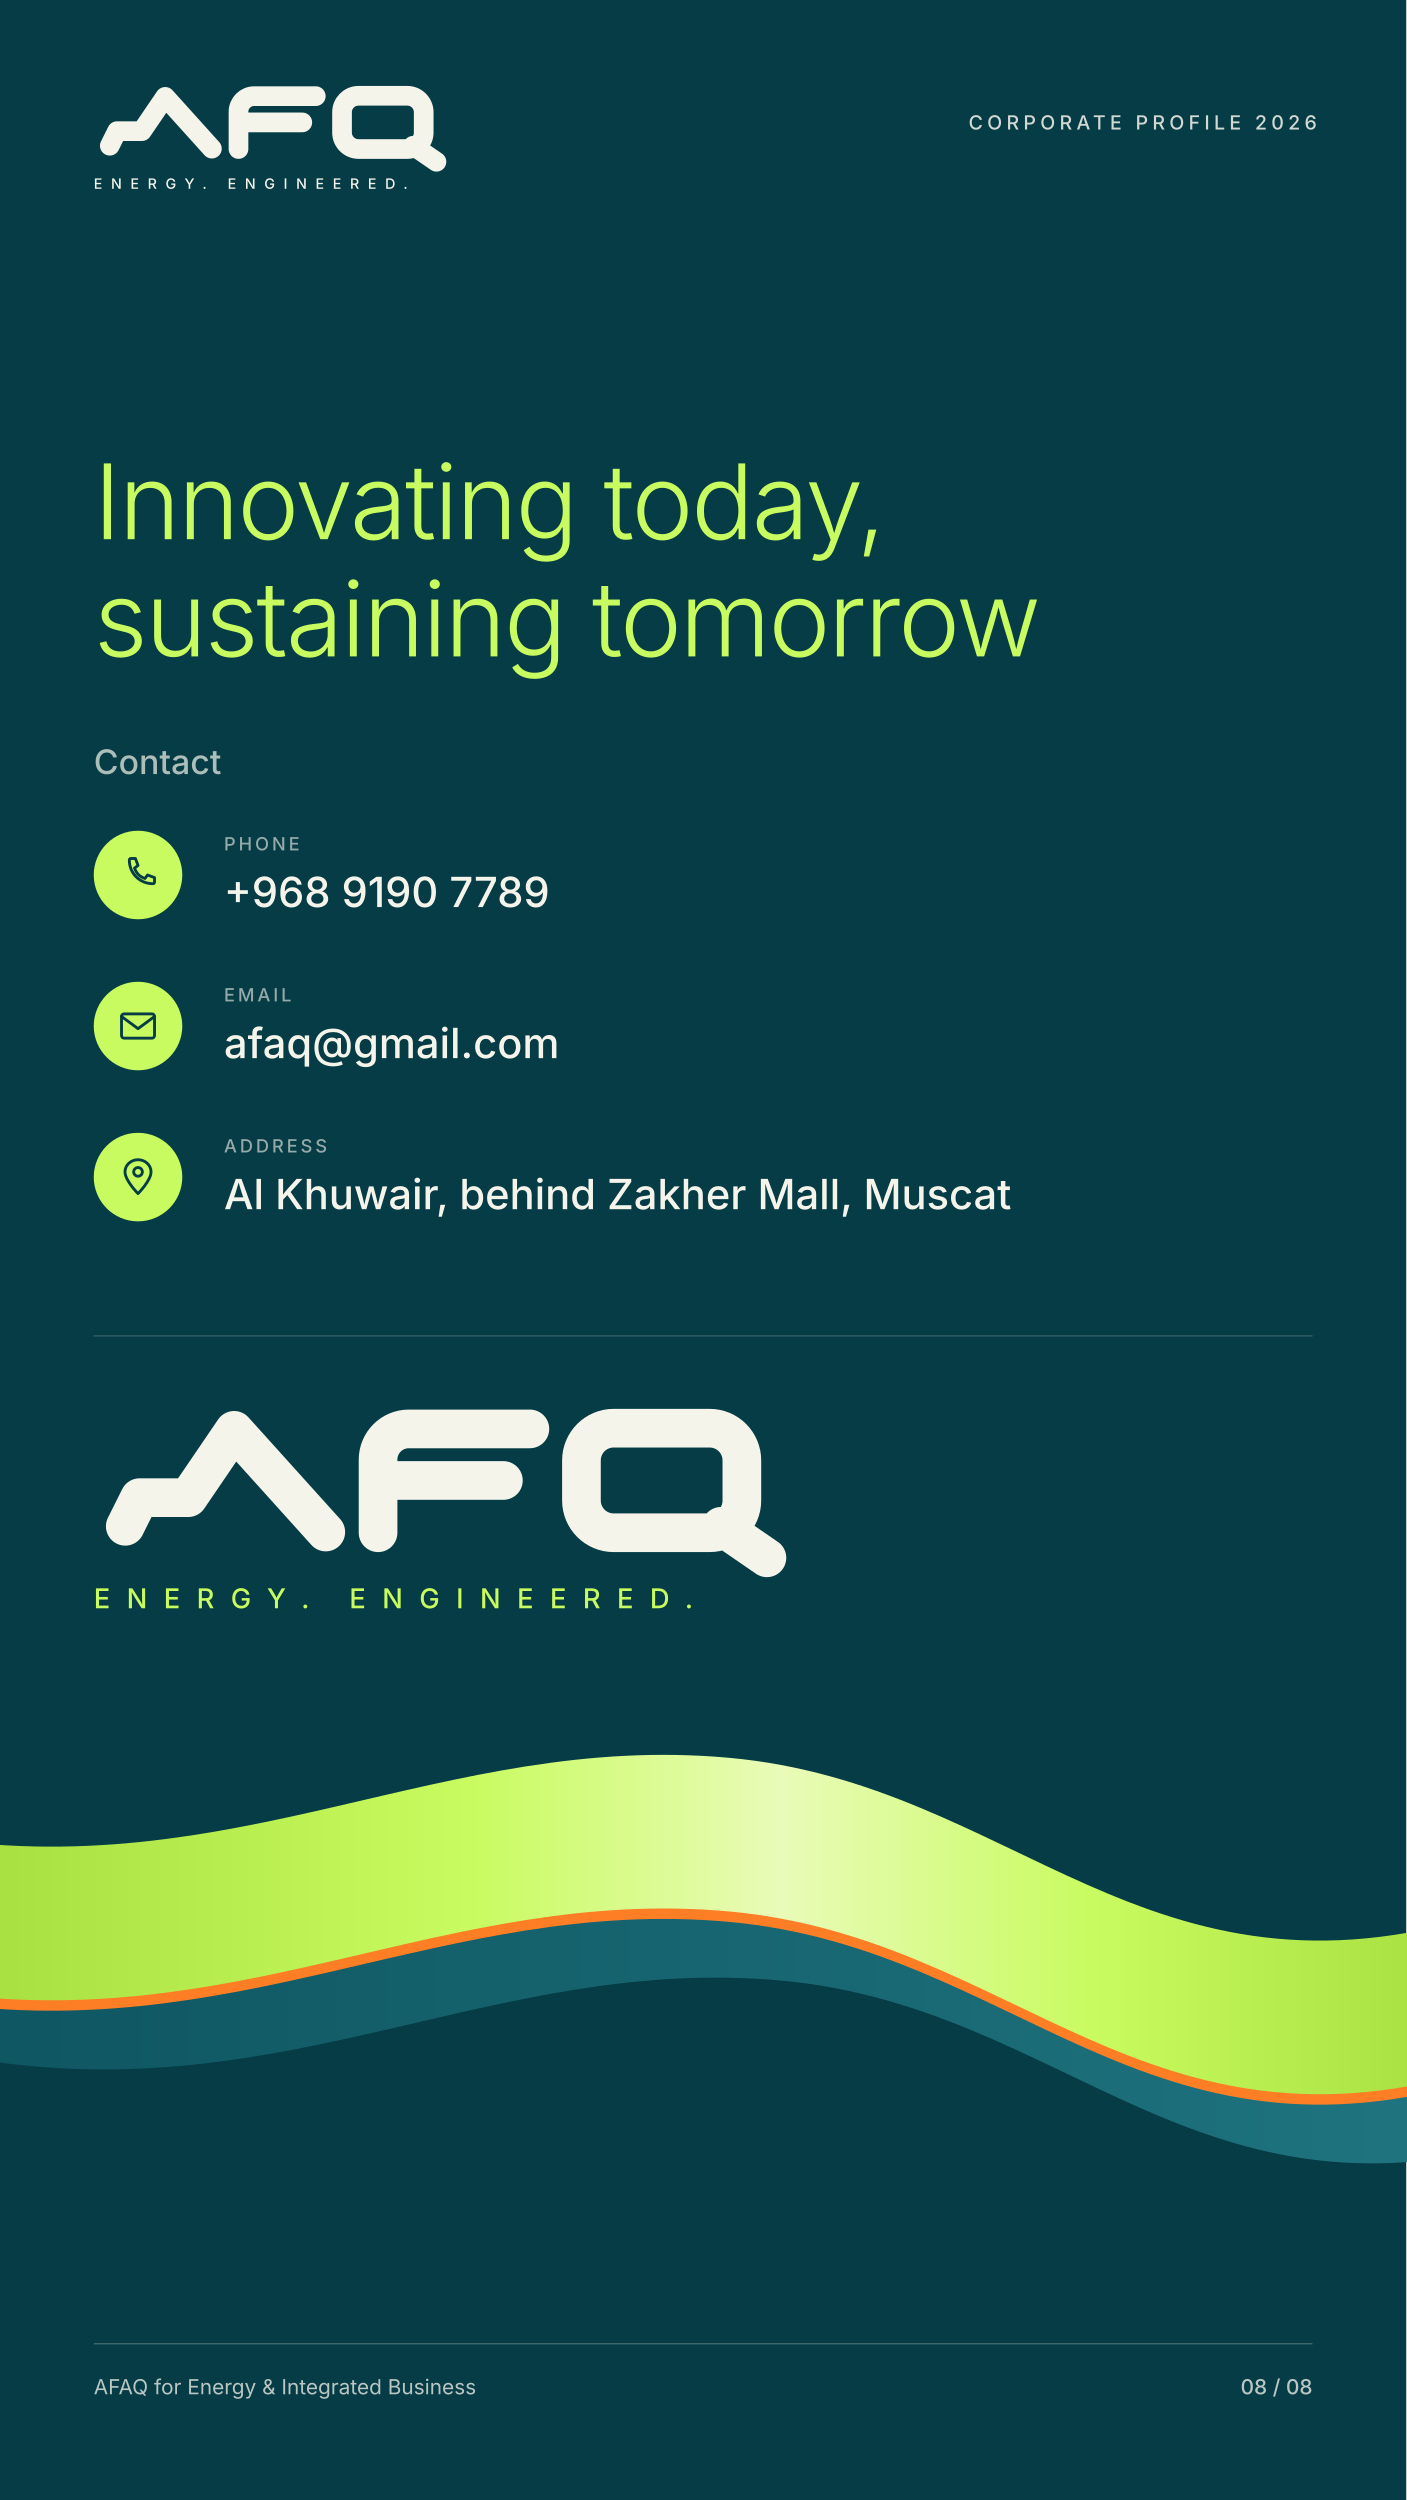
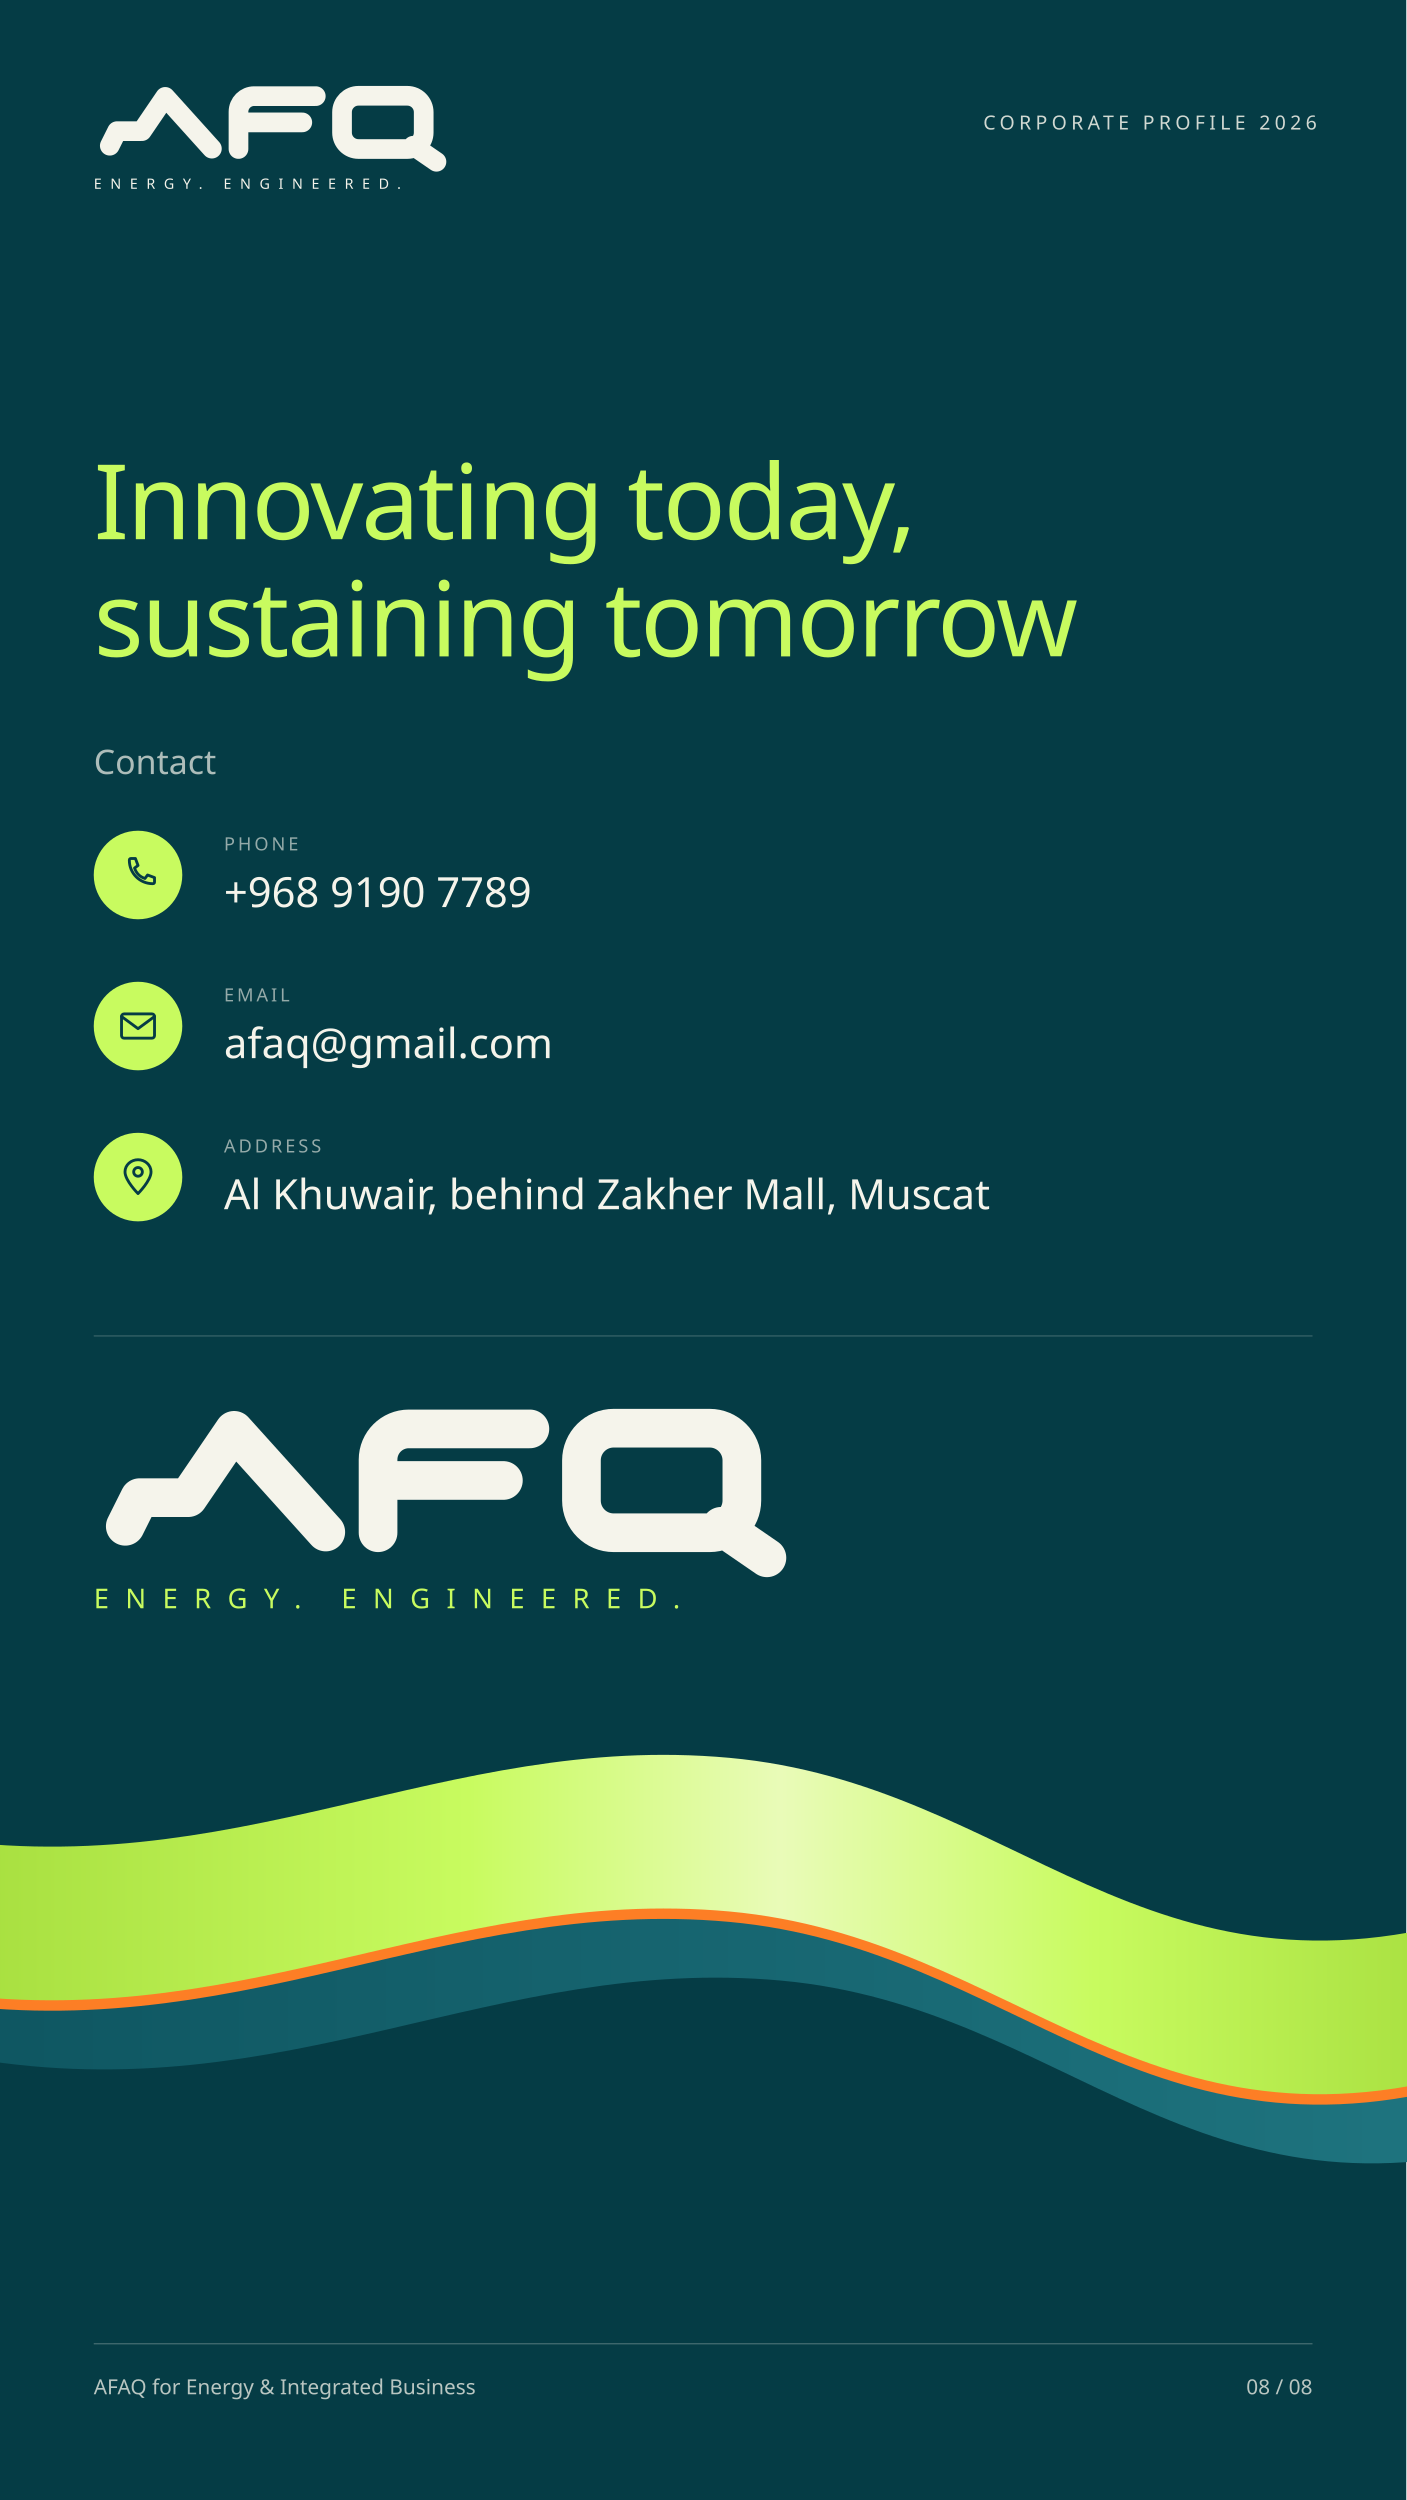
<svg xmlns="http://www.w3.org/2000/svg" width="1080" height="1920" viewBox="0 0 1080 1920">
  <defs>
    <linearGradient id="grad-1" gradientUnits="userSpaceOnUse" x1="-60" y1="0" x2="1140" y2="0">
      <stop offset="0" stop-color="#0E5560" stop-opacity="1" />
      <stop offset="1" stop-color="#1F7580" stop-opacity="1" />
    </linearGradient>
    <linearGradient id="grad-2" gradientUnits="userSpaceOnUse" x1="-60" y1="0" x2="1140" y2="0">
      <stop offset="0" stop-color="#A4DC3C" stop-opacity="1" />
      <stop offset="0.35" stop-color="#C8FB5F" stop-opacity="1" />
      <stop offset="0.55" stop-color="#E9FBB8" stop-opacity="1" />
      <stop offset="0.75" stop-color="#C8FB5F" stop-opacity="1" />
      <stop offset="1" stop-color="#A4DC3C" stop-opacity="1" />
    </linearGradient>
  </defs>
  <rect id="Background" x="0" y="0" width="1080" height="1920" fill="#053C45" />
  <g id="Header">
    <g id="Logo-Lockup">
      <g id="Wordmark-AFQ">
        <path id="Letter-A" d="M 84.32 111.92 L 89.92 100.72 L 108.96 100.72 L 126.88 74.4 L 162.72 114.16" fill="none" stroke="#F5F4EB" stroke-width="15.12" stroke-linecap="round" stroke-linejoin="round" />
        <path id="Letter-F" d="M 183.16 114.44 L 183.16 85.88 C 183.16 79.22 188.54 73.84 195.2 73.84 L 242.52 73.84 M 183.16 94 L 232.16 94" fill="none" stroke="#F5F4EB" stroke-width="15.12" stroke-linecap="round" stroke-linejoin="round" />
        <path id="Letter-Q" d="M 262.68 86.16 C 262.68 79.2 268.32 73.56 275.28 73.56 L 312.8 73.56 C 319.76 73.56 325.4 79.2 325.4 86.16 L 325.4 101.84 C 325.4 108.8 319.76 114.44 312.8 114.44 L 275.28 114.44 C 268.32 114.44 262.68 108.8 262.68 101.84 Z M 317.28 111.92 L 335.2 124.24" fill="none" stroke="#F5F4EB" stroke-width="15.12" stroke-linecap="round" stroke-linejoin="round" />
      </g>
-       <text id="Tagline" x="72" y="145" font-family="Inter" font-size="11" font-weight="500" fill="#F5F4EB" letter-spacing="6.6">ENERGY. ENGINEERED.</text>
+       <text id="Tagline" x="72" y="145" font-family="Inter-Medium" font-size="11" font-weight="500" fill="#F5F4EB" letter-spacing="6.6">ENERGY. ENGINEERED.</text>
    </g>
-     <text id="Eyebrow" x="1011.3" y="99.46" font-family="Inter" font-size="15" font-weight="500" fill="#F5F4EB" letter-spacing="3.3" text-anchor="end" opacity="0.85">CORPORATE PROFILE 2026</text>
+     <text id="Eyebrow" x="1011.3" y="99.46" font-family="Inter-Medium" font-size="15" font-weight="500" fill="#F5F4EB" letter-spacing="3.3" text-anchor="end" opacity="0.85">CORPORATE PROFILE 2026</text>
  </g>
  <g id="Slogan">
-     <text id="Slogan-line" x="72" y="414.1" font-family="Inter" font-size="80" font-weight="300" fill="#C8FB5F" letter-spacing="-1.6">Innovating today,</text>
-     <text id="Slogan-line-2" x="72" y="504.1" font-family="Inter" font-size="80" font-weight="300" fill="#C8FB5F" letter-spacing="-1.6">sustaining tomorrow</text>
+     <text id="Slogan-line" x="72" y="414.1" font-family="Inter-Light" font-size="80" font-weight="300" fill="#C8FB5F" letter-spacing="-1.6">Innovating today,</text>
+     <text id="Slogan-line-2" x="72" y="504.1" font-family="Inter-Light" font-size="80" font-weight="300" fill="#C8FB5F" letter-spacing="-1.6">sustaining tomorrow</text>
  </g>
-   <text id="Contact-Title" x="72" y="594.46" font-family="Inter" font-size="26" font-weight="500" fill="#F5F4EB" opacity="0.7">Contact</text>
+   <text id="Contact-Title" x="72" y="594.46" font-family="Inter-Medium" font-size="26" font-weight="500" fill="#F5F4EB" opacity="0.7">Contact</text>
  <g id="Contact-Phone">
    <circle id="Icon-Disc" cx="106" cy="672" r="34" fill="#C8FB5F" />
    <g id="Icon">
      <path id="Icon-phone-1" d="M 99.33 660.67 C 99.33 659.33 100 659.33 101.33 659.33 L 104 659.33 L 106 664.67 L 103.33 666.67 C 104.67 670.67 107.33 673.33 111.33 674.67 L 113.33 672 L 118.67 674 L 118.67 676.67 C 118.67 678 118.67 678.67 117.33 678.67 C 107.33 678.67 99.33 670.67 99.33 660.67 Z" fill="none" stroke="#053C45" stroke-width="2.2" stroke-linecap="round" stroke-linejoin="round" />
    </g>
-     <text id="Label" x="172" y="653.09" font-family="Inter" font-size="14" font-weight="500" fill="#F5F4EB" letter-spacing="2.24" opacity="0.6">PHONE</text>
-     <text id="Value" x="172" y="696.64" font-family="Inter" font-size="32" font-weight="500" fill="#F5F4EB">+968 9190 7789</text>
+     <text id="Label" x="172" y="653.09" font-family="Inter-Medium" font-size="14" font-weight="500" fill="#F5F4EB" letter-spacing="2.24" opacity="0.6">PHONE</text>
+     <text id="Value" x="172" y="696.64" font-family="Inter-Medium" font-size="32" font-weight="500" fill="#F5F4EB">+968 9190 7789</text>
  </g>
  <g id="Contact-Email">
    <circle id="Icon-Disc-2" cx="106" cy="788" r="34" fill="#C8FB5F" />
    <g id="Icon-2">
      <path id="Icon-mail-1" d="M 93.33 780.67 C 93.33 779.56 94.23 778.67 95.33 778.67 L 116.67 778.67 C 117.77 778.67 118.67 779.56 118.67 780.67 L 118.67 795.33 C 118.67 796.44 117.77 797.33 116.67 797.33 L 95.33 797.33 C 94.23 797.33 93.33 796.44 93.33 795.33 Z" fill="none" stroke="#053C45" stroke-width="2.2" stroke-linecap="round" stroke-linejoin="round" />
      <path id="Icon-mail-2" d="M 93.33 780.67 L 106 790 L 118.67 780.67" fill="none" stroke="#053C45" stroke-width="2.2" stroke-linecap="round" stroke-linejoin="round" />
    </g>
-     <text id="Label-2" x="172" y="769.09" font-family="Inter" font-size="14" font-weight="500" fill="#F5F4EB" letter-spacing="2.24" opacity="0.6">EMAIL</text>
-     <text id="Value-2" x="172" y="812.64" font-family="Inter" font-size="32" font-weight="500" fill="#F5F4EB">afaq@gmail.com</text>
+     <text id="Label-2" x="172" y="769.09" font-family="Inter-Medium" font-size="14" font-weight="500" fill="#F5F4EB" letter-spacing="2.24" opacity="0.6">EMAIL</text>
+     <text id="Value-2" x="172" y="812.64" font-family="Inter-Medium" font-size="32" font-weight="500" fill="#F5F4EB">afaq@gmail.com</text>
  </g>
  <g id="Contact-Address">
    <circle id="Icon-Disc-3" cx="106" cy="904" r="34" fill="#C8FB5F" />
    <g id="Icon-3">
      <path id="Icon-pin-1" d="M 106 916.67 C 106 916.67 96 906.67 96 900 C 96 894.67 100.67 890.67 106 890.67 C 111.33 890.67 116 894.67 116 900 C 116 906.67 106 916.67 106 916.67 Z" fill="none" stroke="#053C45" stroke-width="2.2" stroke-linecap="round" stroke-linejoin="round" />
      <path id="Icon-pin-2" d="M 109.33 900 C 109.33 901.84 107.84 903.33 106 903.33 C 104.16 903.33 102.67 901.84 102.67 900 C 102.67 898.16 104.16 896.67 106 896.67 C 107.84 896.67 109.33 898.16 109.33 900 Z" fill="none" stroke="#053C45" stroke-width="2.2" stroke-linecap="round" stroke-linejoin="round" />
    </g>
-     <text id="Label-3" x="172" y="885.09" font-family="Inter" font-size="14" font-weight="500" fill="#F5F4EB" letter-spacing="2.24" opacity="0.6">ADDRESS</text>
-     <text id="Value-3" x="172" y="928.64" font-family="Inter" font-size="32" font-weight="500" fill="#F5F4EB">Al Khuwair, behind Zakher Mall, Muscat</text>
+     <text id="Label-3" x="172" y="885.09" font-family="Inter-Medium" font-size="14" font-weight="500" fill="#F5F4EB" letter-spacing="2.24" opacity="0.6">ADDRESS</text>
+     <text id="Value-3" x="172" y="928.64" font-family="Inter-Medium" font-size="32" font-weight="500" fill="#F5F4EB">Al Khuwair, behind Zakher Mall, Muscat</text>
  </g>
  <path id="Rule" d="M 72 1026 L 1008 1026" fill="none" stroke="#F5F4EB" stroke-width="1" stroke-linecap="butt" stroke-linejoin="round" opacity="0.2" />
  <g id="Logo-Lockup-2">
    <g id="Wordmark-AFQ-2">
      <path id="Letter-A-2" d="M 96.2 1172.2 L 107.2 1150.2 L 144.6 1150.2 L 179.8 1098.5 L 250.2 1176.6" fill="none" stroke="#F5F4EB" stroke-width="29.7" stroke-linecap="round" stroke-linejoin="round" />
      <path id="Letter-F-2" d="M 290.35 1177.15 L 290.35 1121.05 C 290.35 1107.96 300.91 1097.4 314 1097.4 L 406.95 1097.4 M 290.35 1137 L 386.6 1137" fill="none" stroke="#F5F4EB" stroke-width="29.7" stroke-linecap="round" stroke-linejoin="round" />
      <path id="Letter-Q-2" d="M 446.55 1121.6 C 446.55 1107.93 457.63 1096.85 471.3 1096.85 L 545 1096.85 C 558.67 1096.85 569.75 1107.93 569.75 1121.6 L 569.75 1152.4 C 569.75 1166.07 558.67 1177.15 545 1177.15 L 471.3 1177.15 C 457.63 1177.15 446.55 1166.07 446.55 1152.4 Z M 553.8 1172.2 L 589 1196.4" fill="none" stroke="#F5F4EB" stroke-width="29.7" stroke-linecap="round" stroke-linejoin="round" />
    </g>
-     <text id="Tagline-2" x="72" y="1235.14" font-family="Inter" font-size="21" font-weight="500" fill="#C8FB5F" letter-spacing="12.6">ENERGY. ENGINEERED.</text>
+     <text id="Tagline-2" x="72" y="1235.14" font-family="Inter-Medium" font-size="21" font-weight="500" fill="#C8FB5F" letter-spacing="12.6">ENERGY. ENGINEERED.</text>
  </g>
  <g id="Ribbon">
    <path id="Ribbon-Teal" d="M -20 1474.9 C 220 1514.9 380 1394.9 600 1414.9 C 820 1434.9 920 1614.9 1180 1534.9 L 1180 1641.1 C 920 1721.1 820 1541.1 600 1521.1 C 380 1501.1 220 1621.1 -20 1581.1 Z" fill="url(#grad-1)" />
    <path id="Ribbon-Orange" d="M -60 1526 C 180 1566 340 1446 560 1466 C 780 1486 880 1666 1140 1586 L 1140 1596 C 880 1676 780 1496 560 1476 C 340 1456 180 1576 -60 1536 Z" fill="#FD7E25" />
    <path id="Ribbon-Lime" d="M -60 1410 C 180 1450 340 1330 560 1350 C 780 1370 880 1550 1140 1470 L 1140 1588 C 880 1668 780 1488 560 1468 C 340 1448 180 1568 -60 1528 Z" fill="url(#grad-2)" />
  </g>
  <g id="Footer">
    <path id="Footer-Rule" d="M 72 1800 L 1008 1800" fill="none" stroke="#F5F4EB" stroke-width="1" stroke-linecap="butt" stroke-linejoin="round" opacity="0.25" />
-     <text id="Footer-Section" x="72" y="1838.82" font-family="Inter" font-size="16" font-weight="400" fill="#F5F4EB" opacity="0.75">AFAQ for Energy &amp; Integrated Business</text>
-     <text id="Footer-Page" x="1008" y="1838.82" font-family="Inter" font-size="16" font-weight="500" fill="#F5F4EB" text-anchor="end" opacity="0.75">08 / 08</text>
+     <text id="Footer-Section" x="72" y="1838.82" font-family="Inter-Regular" font-size="16" font-weight="400" fill="#F5F4EB" opacity="0.75">AFAQ for Energy &amp; Integrated Business</text>
+     <text id="Footer-Page" x="1008" y="1838.82" font-family="Inter-Medium" font-size="16" font-weight="500" fill="#F5F4EB" text-anchor="end" opacity="0.75">08 / 08</text>
  </g>
</svg>
